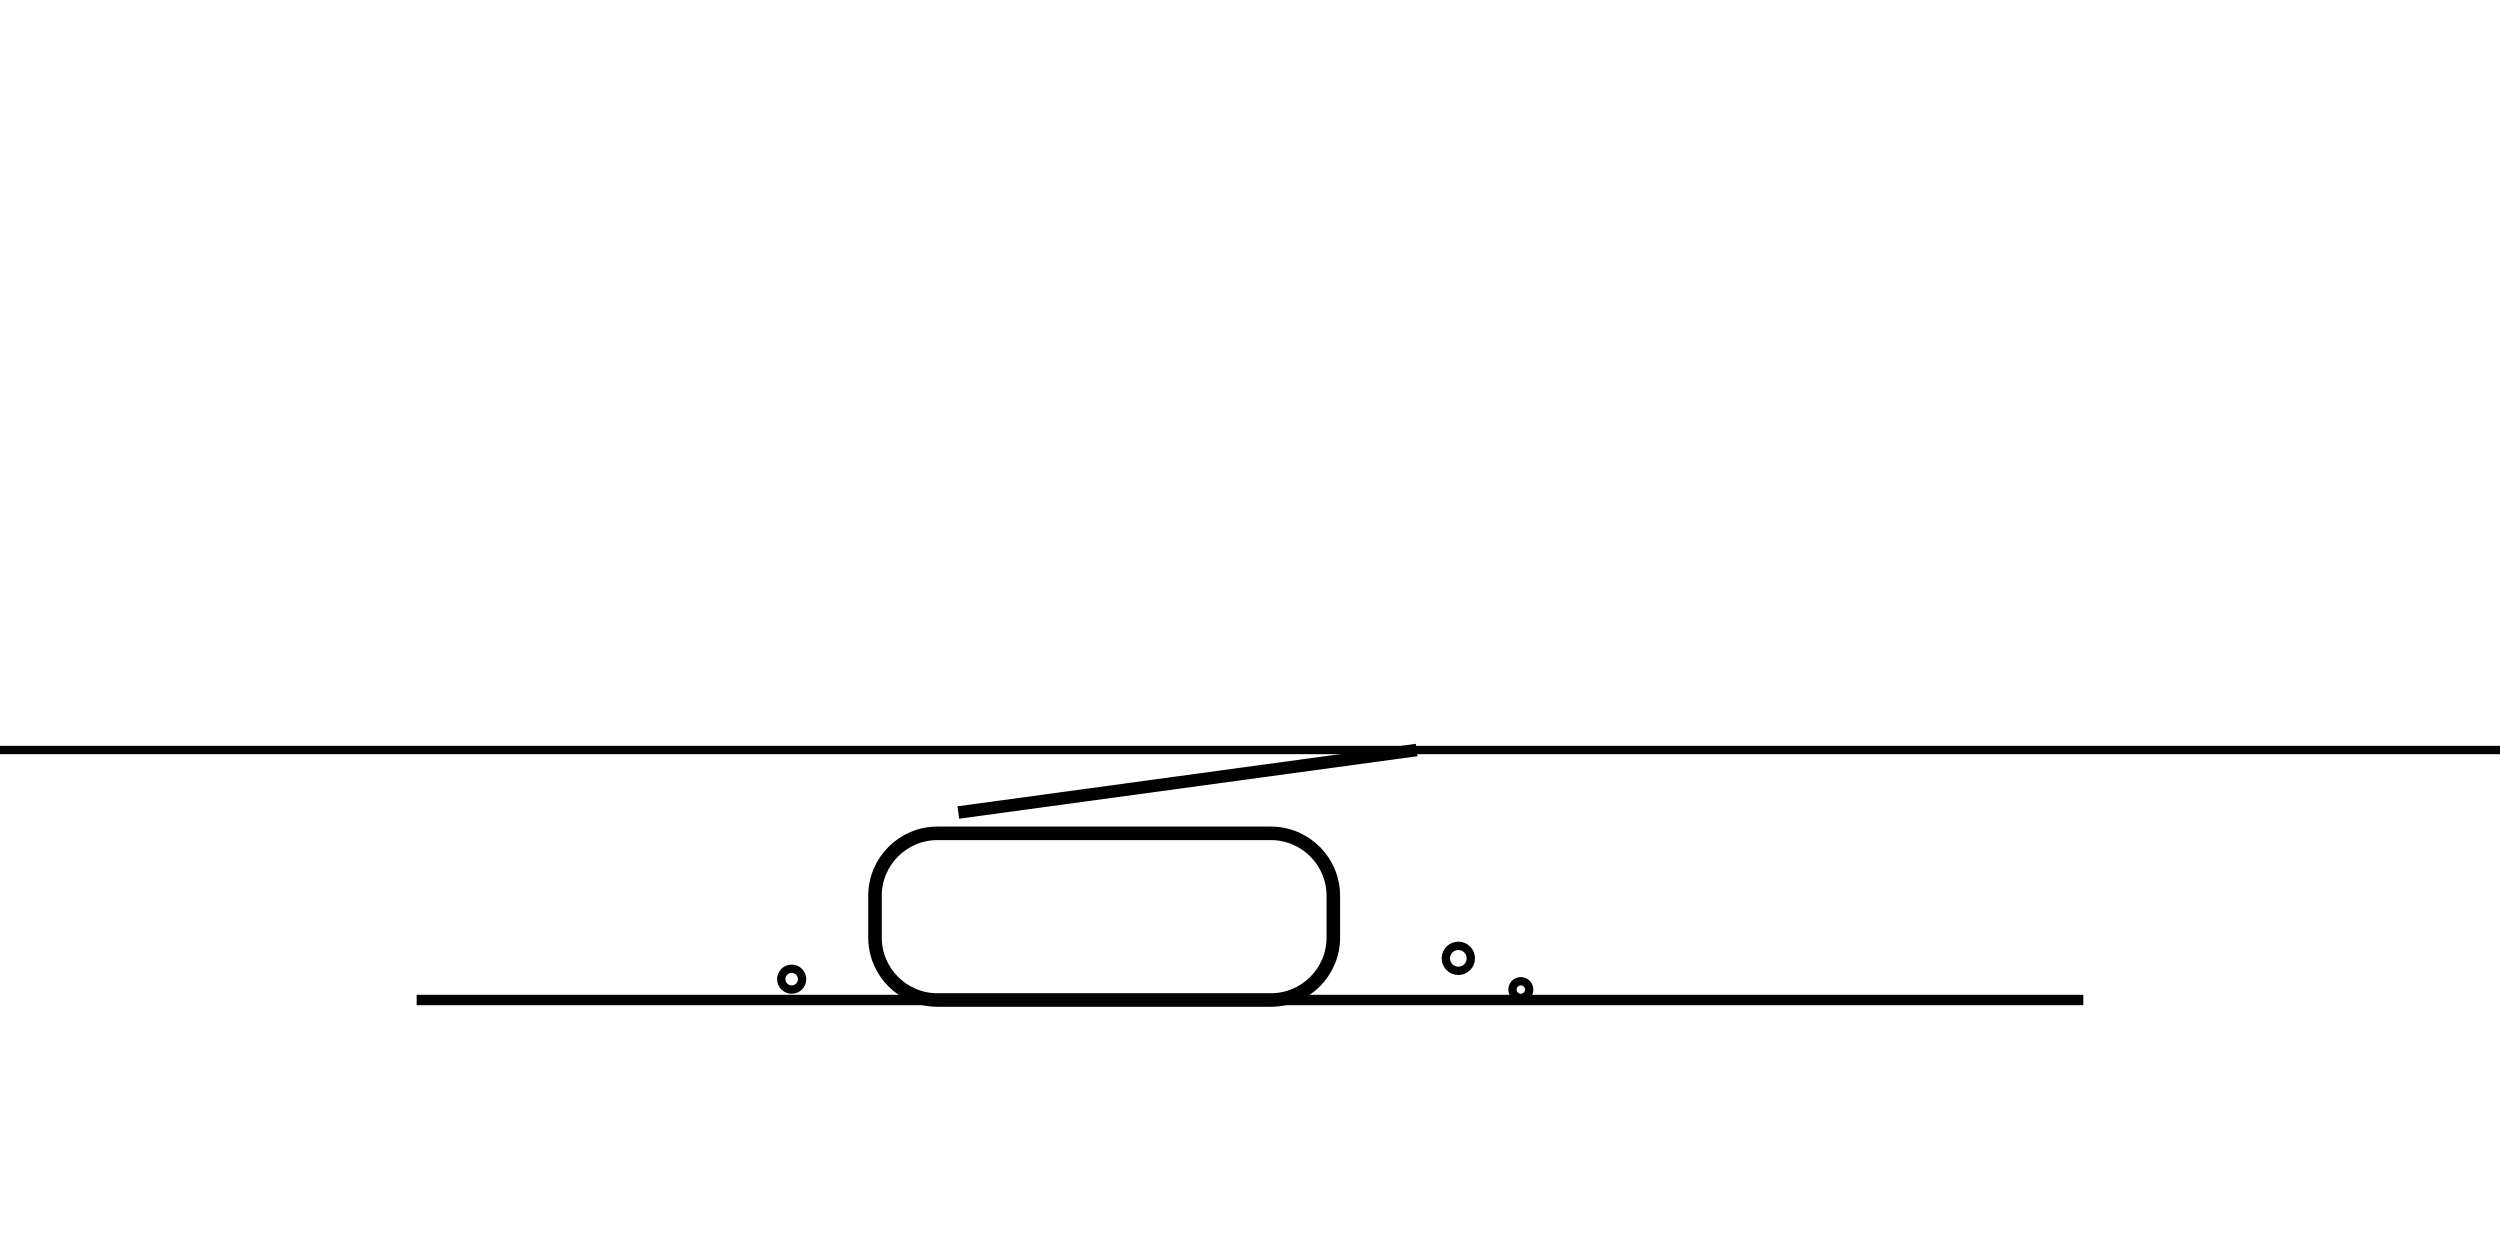
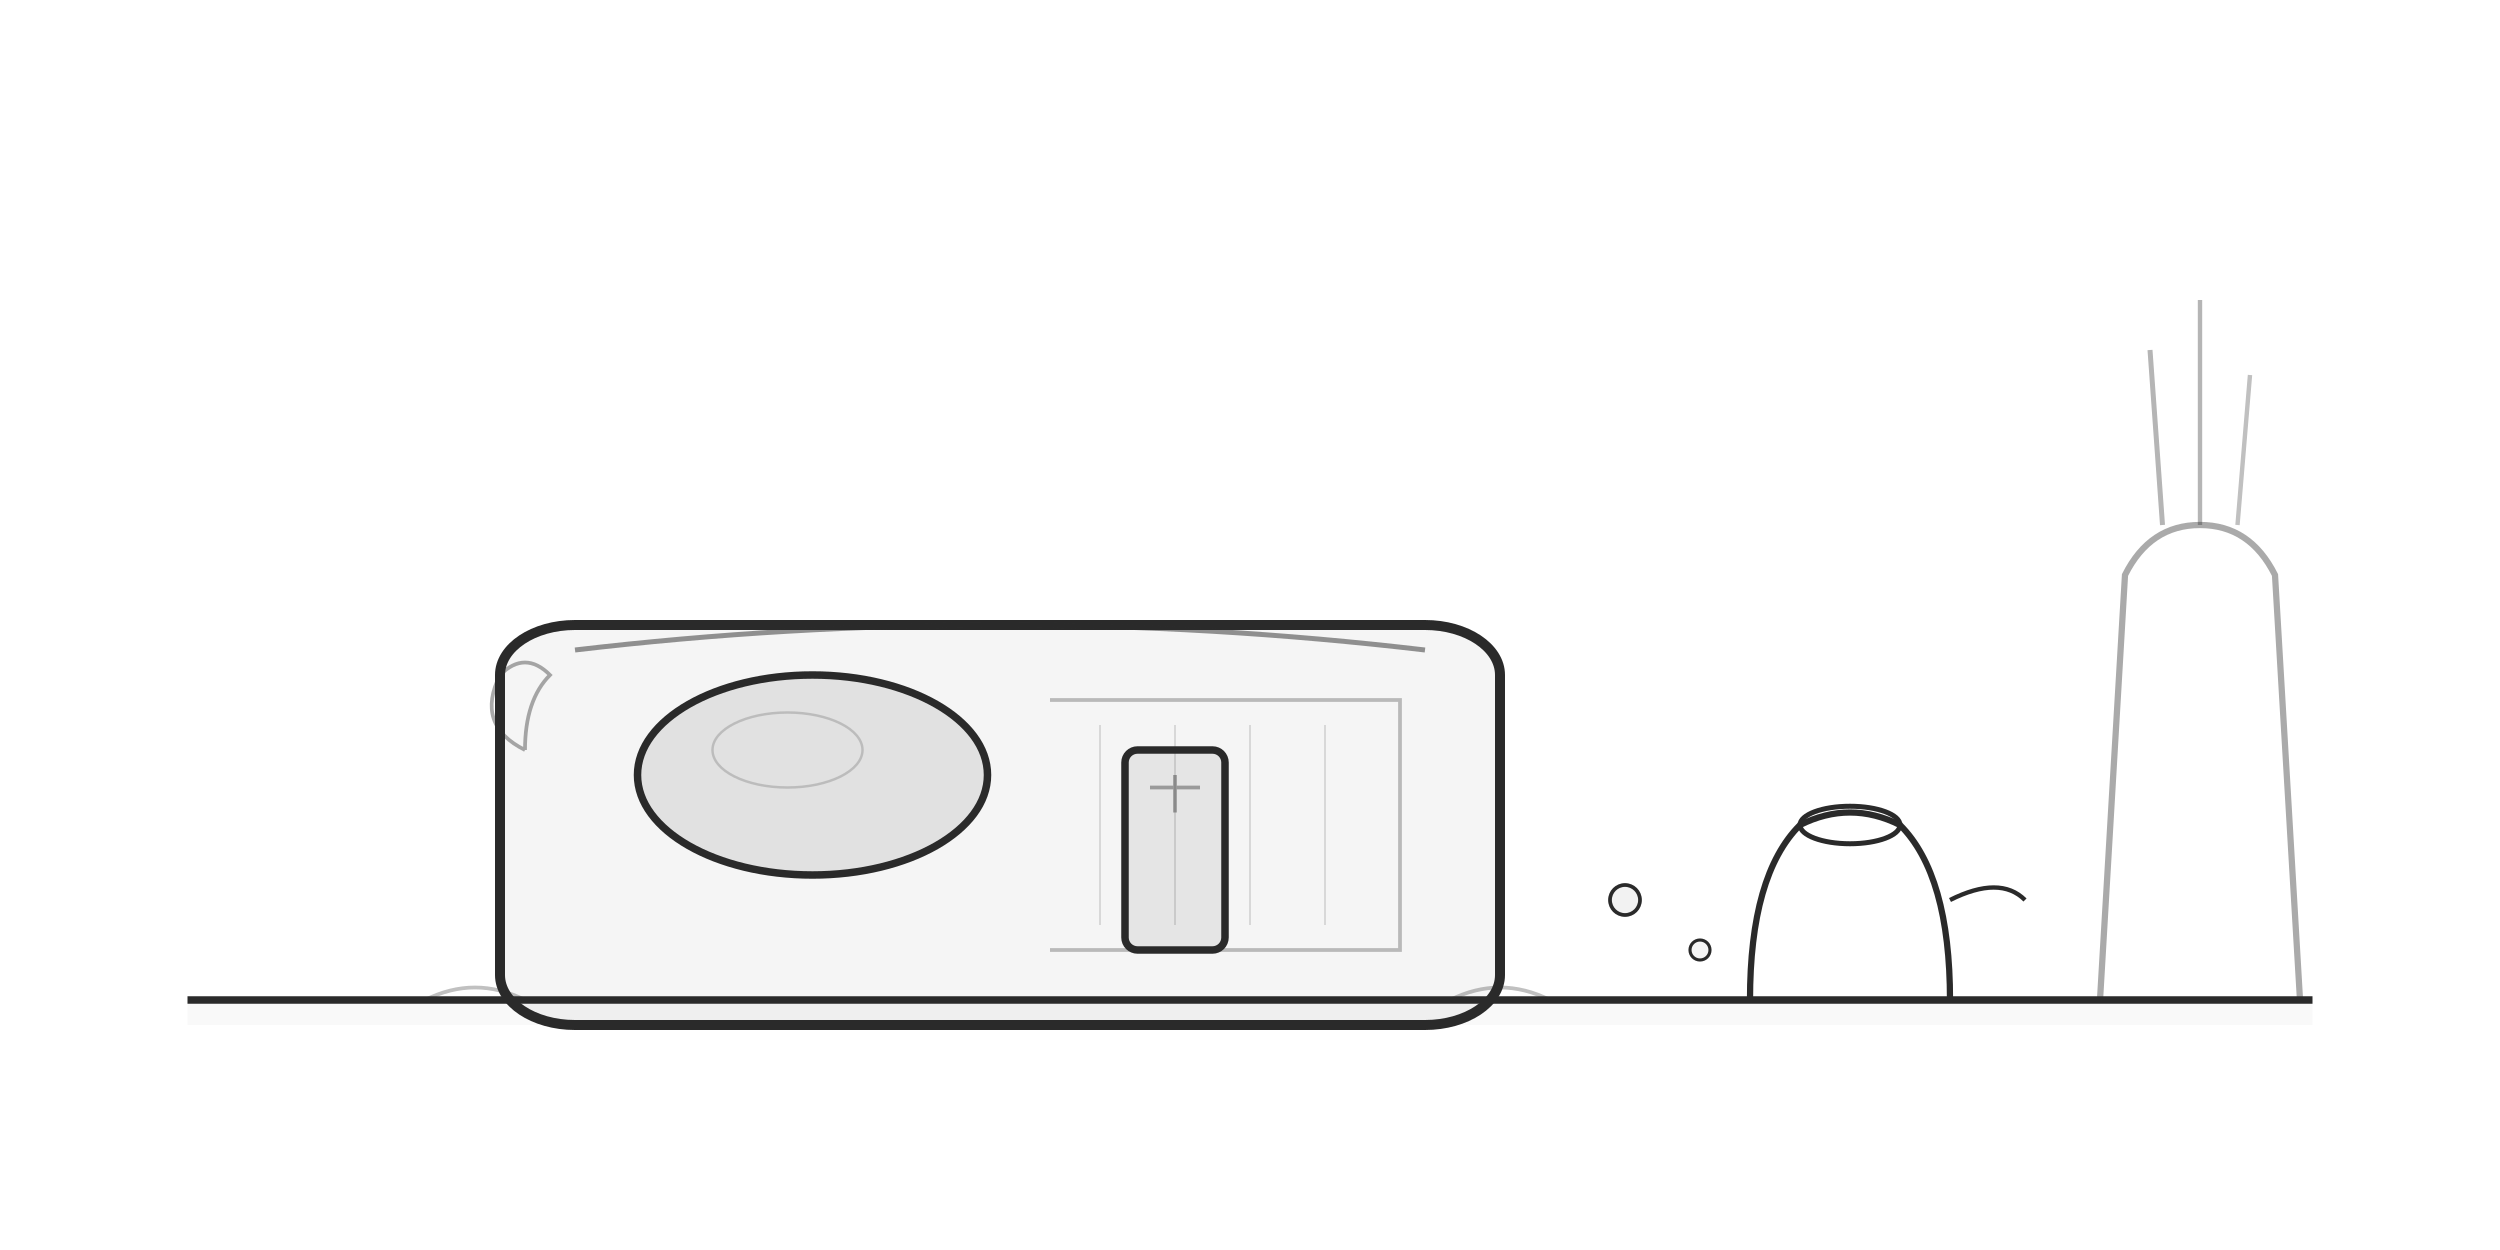
- <svg xmlns="http://www.w3.org/2000/svg" viewBox="0 0 120 60" fill="none" stroke="black">
-   <line x1="0" y1="36" x2="120" y2="36" stroke-width="0.4" />
-   <line x1="20" y1="48" x2="100" y2="48" stroke-width="0.5" />
-   <rect x="42" y="40" width="22" height="8" rx="3" ry="3" stroke-width="0.65" />
-   <line x1="46" y1="39" x2="68" y2="36" stroke-width="0.6" />
-   <circle cx="70" cy="46" r="0.6" stroke-width="0.4" />
-   <circle cx="73" cy="47.5" r="0.4" stroke-width="0.4" />
-   <circle cx="38" cy="47" r="0.5" stroke-width="0.4" />
+ <svg xmlns="http://www.w3.org/2000/svg" viewBox="0 0 200 100" fill="none">
+   <path d="M15 80 L185 80" stroke="#2a2a2a" stroke-width="0.6" />
+   <rect x="15" y="80" width="170" height="2" stroke="none" fill="#2a2a2a" fill-opacity="0.03" />
+   <rect x="40" y="50" width="80" height="32" rx="6" ry="4" stroke="#2a2a2a" stroke-width="0.8" fill="#2a2a2a" fill-opacity="0.05" />
+   <path d="M46 52 Q80 48 114 52" stroke="#2a2a2a" stroke-width="0.4" opacity="0.5" />
+   <ellipse cx="65" cy="62" rx="14" ry="8" stroke="#2a2a2a" stroke-width="0.6" fill="#2a2a2a" fill-opacity="0.1" />
+   <ellipse cx="63" cy="60" rx="6" ry="3" stroke="#2a2a2a" stroke-width="0.2" opacity="0.2" />
+   <path d="M84 56 L112 56 L112 76 L84 76" stroke="#2a2a2a" stroke-width="0.3" opacity="0.3" />
+   <line x1="88" y1="58" x2="88" y2="74" stroke="#2a2a2a" stroke-width="0.15" opacity="0.15" />
+   <line x1="94" y1="58" x2="94" y2="74" stroke="#2a2a2a" stroke-width="0.15" opacity="0.15" />
+   <line x1="100" y1="58" x2="100" y2="74" stroke="#2a2a2a" stroke-width="0.15" opacity="0.15" />
+   <line x1="106" y1="58" x2="106" y2="74" stroke="#2a2a2a" stroke-width="0.15" opacity="0.15" />
+   <rect x="90" y="60" width="8" height="16" rx="1" stroke="#2a2a2a" stroke-width="0.6" fill="#2a2a2a" fill-opacity="0.08" />
+   <path d="M92 63 L96 63 M94 62 L94 65" stroke="#2a2a2a" stroke-width="0.3" opacity="0.4" />
+   <path d="M42 60 Q38 58 40 54 Q42 52 44 54 Q42 56 42 60" stroke="#2a2a2a" stroke-width="0.3" opacity="0.4" />
+   <circle cx="130" cy="72" r="1.2" stroke="#2a2a2a" stroke-width="0.3" fill="#2a2a2a" fill-opacity="0.06" />
+   <circle cx="136" cy="76" r="0.8" stroke="#2a2a2a" stroke-width="0.25" fill="#2a2a2a" fill-opacity="0.04" />
+   <path d="M140 80 Q140 70 144 66 Q148 64 152 66 Q156 70 156 80" stroke="#2a2a2a" stroke-width="0.5" />
+   <ellipse cx="148" cy="66" rx="4" ry="1.5" stroke="#2a2a2a" stroke-width="0.4" />
+   <path d="M156 72 Q160 70 162 72" stroke="#2a2a2a" stroke-width="0.35" />
+   <path d="M34 80 Q38 78 42 80" stroke="#2a2a2a" stroke-width="0.3" opacity="0.3" />
+   <path d="M116 80 Q120 78 124 80" stroke="#2a2a2a" stroke-width="0.3" opacity="0.3" />
+   <path d="M168 80 L170 46 Q172 42 176 42 Q180 42 182 46 L184 80" stroke="#2a2a2a" stroke-width="0.5" opacity="0.4" />
+   <line x1="173" y1="42" x2="172" y2="28" stroke="#2a2a2a" stroke-width="0.4" opacity="0.35" />
+   <line x1="176" y1="42" x2="176" y2="24" stroke="#2a2a2a" stroke-width="0.35" opacity="0.35" />
+   <line x1="179" y1="42" x2="180" y2="30" stroke="#2a2a2a" stroke-width="0.35" opacity="0.3" />
</svg>
